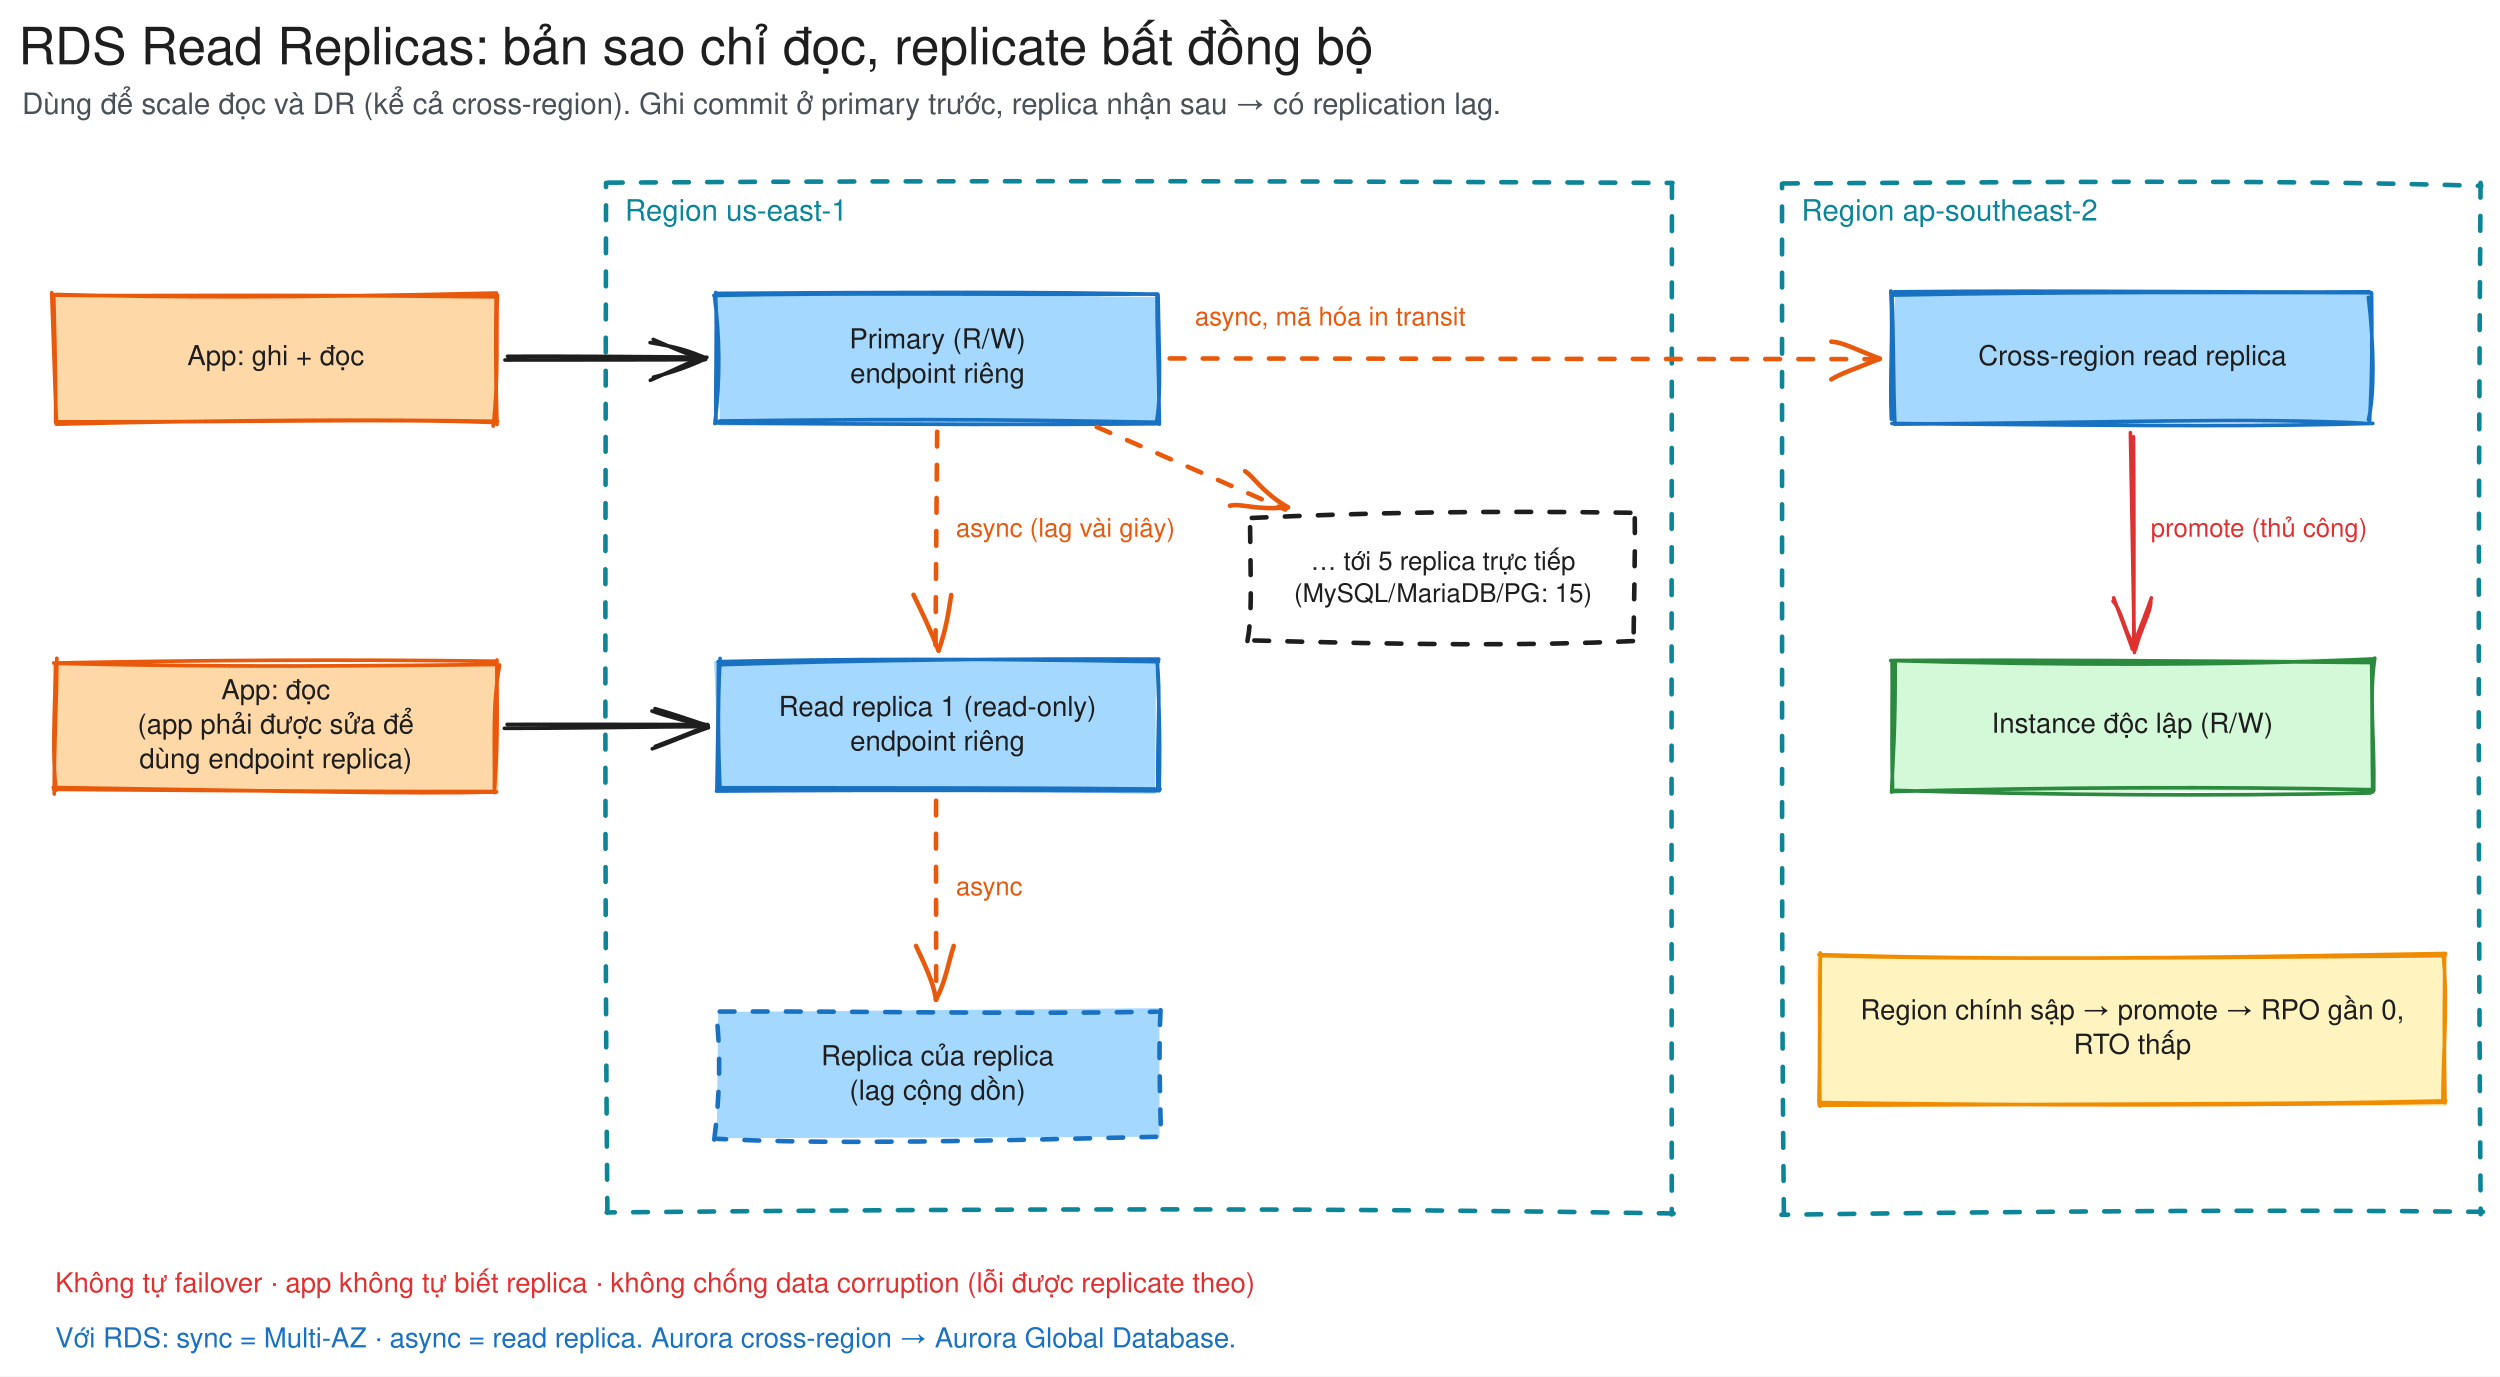
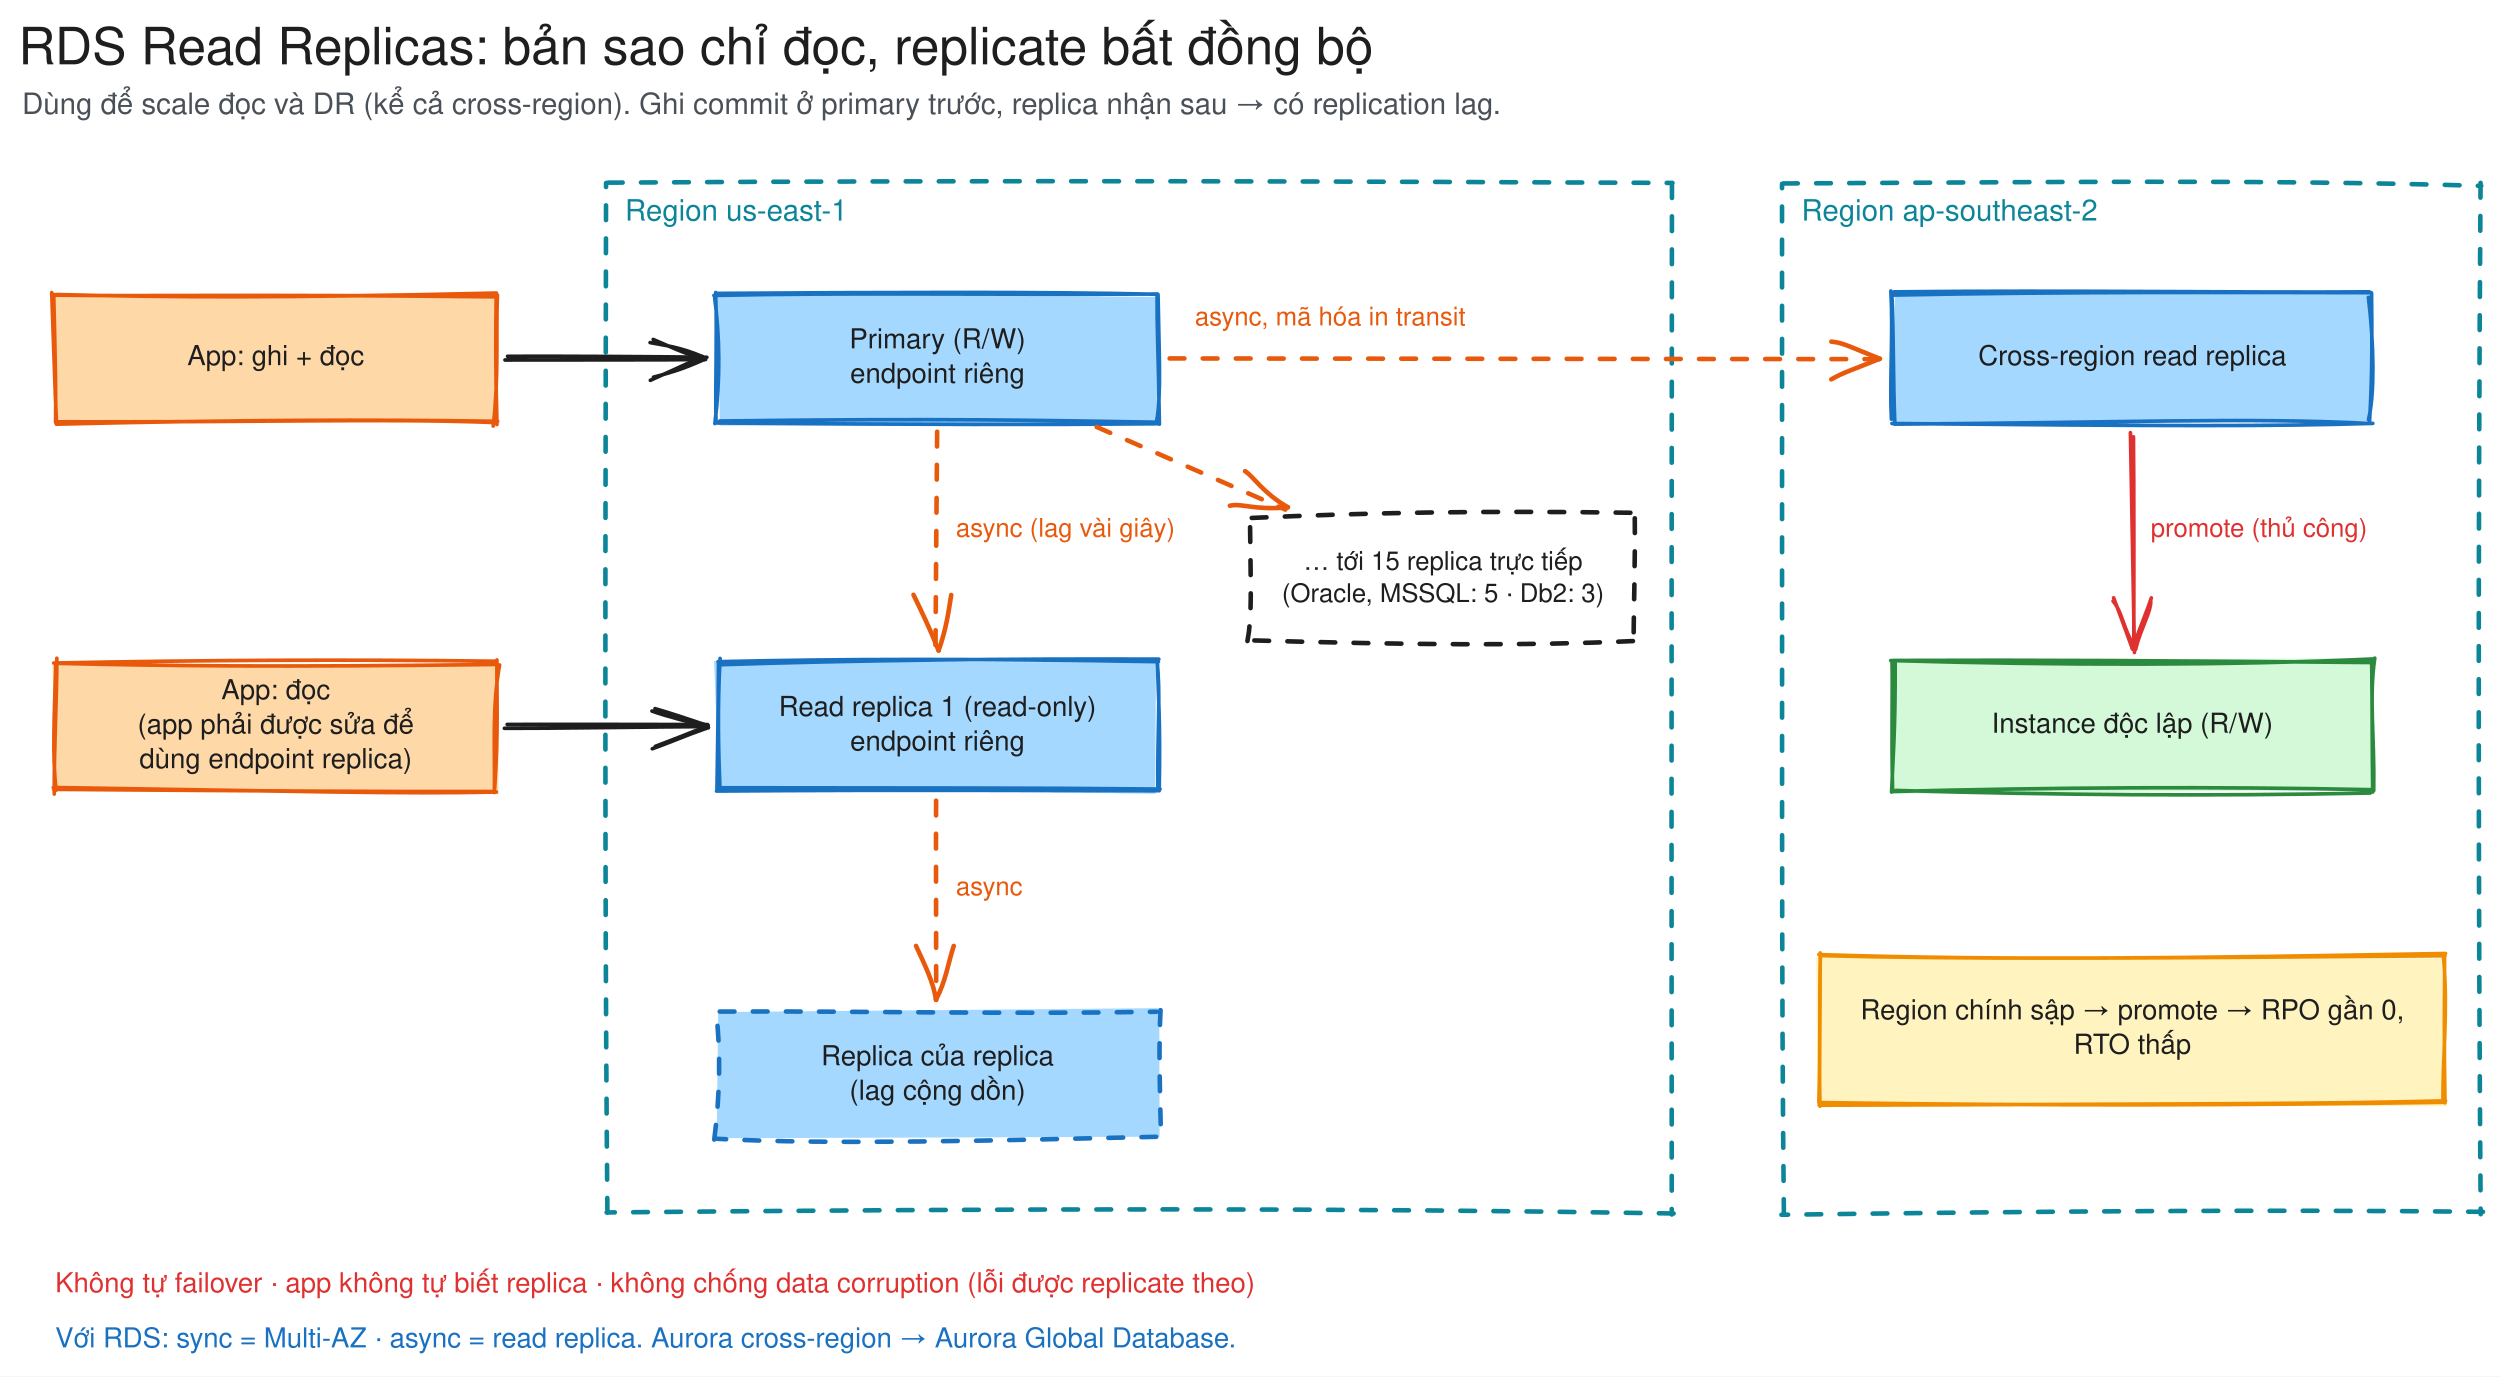
<svg xmlns="http://www.w3.org/2000/svg" version="1.1" viewBox="0 0 1360 748.75" width="1360" height="748.75">
  <defs>
    <style>
      @font-face {
        font-family: "Virgil";
        src: url("https://excalidraw.com/Virgil.woff2");
      }
      @font-face {
        font-family: "Cascadia";
        src: url("https://excalidraw.com/Cascadia.woff2");
      }
    </style>
  </defs>
  <rect x="0" y="0" width="1360" height="748.75" fill="#ffffff" />
  <g transform="translate(10 10) rotate(0 373.1 17.5)">
    <text x="0" y="25" font-family="Helvetica, Segoe UI Emoji" font-size="28px" fill="#1e1e1e" text-anchor="start" style="white-space: pre;" direction="ltr">RDS Read Replicas: bản sao chỉ đọc, replicate bất đồng bộ</text>
  </g>
  <g transform="translate(12 48) rotate(0 416.64 10)">
    <text x="0" y="14" font-family="Helvetica, Segoe UI Emoji" font-size="16px" fill="#495057" text-anchor="start" style="white-space: pre;" direction="ltr">Dùng để scale đọc và DR (kể cả cross-region). Ghi commit ở primary trước, replica nhận sau → có replication lag.</text>
  </g>
  <g stroke-linecap="round" transform="translate(330 100) rotate(0 290 280)">
    <path d="M0.71 -0.63 C213.53 -2.1, 426.85 -1.23, 579.82 -0.49 M579.54 -0.31 C579.55 121.53, 579.13 243.76, 579.43 560.67 M580.43 560.13 C402.03 557.13, 224.31 557.38, 0.03 559.57 M0.43 559.72 C-0.6 442.59, -1.04 323.64, -0.31 -0.45" stroke="#0c8599" stroke-width="2.5" fill="none" stroke-dasharray="8 10" />
  </g>
  <g transform="translate(340 106) rotate(0 65.76 10)">
    <text x="0" y="14" font-family="Helvetica, Segoe UI Emoji" font-size="16px" fill="#0c8599" text-anchor="start" style="white-space: pre;" direction="ltr">Region us-east-1</text>
  </g>
  <g stroke-linecap="round" transform="translate(970 100) rotate(0 190 280)">
    <path d="M-0.02 -0.2 C129.68 -0.72, 257 -2.55, 379.79 1.11 M379.43 -0.5 C377.98 198.01, 378.23 396.41, 379.49 560.51 M380.71 559.23 C262.45 557.97, 146.78 558.88, -0.88 560.83 M0.43 560.37 C-0.96 432.93, -0.44 305.99, -0.58 0.03" stroke="#0c8599" stroke-width="2.5" fill="none" stroke-dasharray="8 10" />
  </g>
  <g transform="translate(980 106) rotate(0 86.96 10)">
    <text x="0" y="14" font-family="Helvetica, Segoe UI Emoji" font-size="16px" fill="#0c8599" text-anchor="start" style="white-space: pre;" direction="ltr">Region ap-southeast-2</text>
  </g>
  <g stroke-linecap="round" transform="translate(30 160) rotate(0 120 35)">
    <path d="M-0.03 0.23 L240.65 -0.53 L241.07 69.58 L0.51 68.26" stroke="none" stroke-width="0" fill="#ffd8a8" />
    <path d="M-1.18 0.55 C49.63 1.29, 98.97 -0.03, 240.5 1.5 M0.52 0.2 C63.21 1.86, 124.43 2.12, 240.04 -0.59 M240.61 0.57 C239.73 20.62, 241.44 45.34, 238.3 71.76 M239.94 0.23 C239.69 19.4, 239.43 38.38, 240.34 70.92 M239.95 69.89 C177.78 67.48, 113.33 69.89, 1.12 69.41 M240.71 69.19 C170.26 68.14, 100.8 68.36, 0.66 70.75 M0.65 68.06 C-0.11 52.34, -0.57 34.01, -1.88 -0.84 M0.24 69.79 C0.44 55.86, 0.24 41.72, -0.77 0.2" stroke="#e8590c" stroke-width="2" fill="none" />
  </g>
  <g transform="translate(102.6 185.625) rotate(0 47.4 9.375)">
    <text x="47.4" y="13" font-family="Helvetica, Segoe UI Emoji" font-size="15px" fill="#1e1e1e" text-anchor="middle" style="white-space: pre;" direction="ltr">App: ghi + đọc</text>
  </g>
  <g stroke-linecap="round" transform="translate(30 360) rotate(0 120 35)">
    <path d="M-1.4 1.72 L241.42 1.7 L241.08 71.85 L-0.21 70.1" stroke="none" stroke-width="0" fill="#ffd8a8" />
    <path d="M0.9 0.86 C60.88 2.29, 120.17 2.95, 239.75 1.48 M-0.8 0.69 C78.52 -0.92, 158.59 -1.33, 239.71 -0.3 M241.8 1.74 C237.57 24.64, 239.32 46.68, 238.94 71.16 M240.33 -0.99 C240.13 17.9, 241.24 37.62, 239.08 69.07 M240.04 70.86 C188.96 72.01, 134.85 70.46, -1.02 68.39 M239.4 70.58 C177.26 70.71, 115.69 70.29, -0.78 69.41 M-0.48 71.96 C-0.64 44.79, 0.93 21.79, 0.92 -1.91 M0.51 69.9 C-1.61 50.85, -0.5 31.03, 0.38 0.64" stroke="#e8590c" stroke-width="2" fill="none" />
  </g>
  <g transform="translate(73.2 366.875) rotate(0 76.8 28.125)">
    <text x="76.8" y="13.5" font-family="Helvetica, Segoe UI Emoji" font-size="15px" fill="#1e1e1e" text-anchor="middle" style="white-space: pre;" direction="ltr">App: đọc</text>
    <text x="76.8" y="32.25" font-family="Helvetica, Segoe UI Emoji" font-size="15px" fill="#1e1e1e" text-anchor="middle" style="white-space: pre;" direction="ltr">(app phải được sửa để</text>
    <text x="76.8" y="51" font-family="Helvetica, Segoe UI Emoji" font-size="15px" fill="#1e1e1e" text-anchor="middle" style="white-space: pre;" direction="ltr">dùng endpoint replica)</text>
  </g>
  <g stroke-linecap="round" transform="translate(390 160) rotate(0 120 35)">
    <path d="M0.44 -0.93 L238.94 1.51 L239.48 71.15 L1.62 71.52" stroke="none" stroke-width="0" fill="#a5d8ff" />
    <path d="M-1.65 0.73 C69.08 -0.84, 141.62 0.39, 238.76 -0.03 M0.29 -0.4 C89.14 -0.98, 177.7 -1.39, 239.92 0.09 M239.99 0.64 C240.37 28.11, 241.93 55.69, 239.13 69.41 M239.45 -0.13 C239.3 16.37, 240.12 34.44, 240.72 70.76 M239.29 69.68 C180.1 68.74, 123.8 67.45, 1.5 69.03 M239.75 70.53 C177.34 71.12, 112.89 71, -0.5 70.1 M-1.11 70.41 C1.98 45.99, 1.5 22.61, -1.22 1.99 M-0.49 70.04 C-0.97 47.32, 0.18 23.16, -0.65 -0.87" stroke="#1971c2" stroke-width="2" fill="none" />
  </g>
  <g transform="translate(458.925 176.25) rotate(0 51.075 18.75)">
    <text x="51.075" y="13.25" font-family="Helvetica, Segoe UI Emoji" font-size="15px" fill="#1e1e1e" text-anchor="middle" style="white-space: pre;" direction="ltr">Primary (R/W)</text>
    <text x="51.075" y="32" font-family="Helvetica, Segoe UI Emoji" font-size="15px" fill="#1e1e1e" text-anchor="middle" style="white-space: pre;" direction="ltr">endpoint riêng</text>
  </g>
  <g stroke-linecap="round" transform="translate(390 360) rotate(0 120 35)">
    <path d="M-1.52 -0.38 L238.86 0.41 L238.48 71.85 L1.04 68.4" stroke="none" stroke-width="0" fill="#a5d8ff" />
    <path d="M1.26 1.63 C79.18 -0.89, 157.55 -1.73, 240.39 -1.43 M0.62 -0.05 C67.82 -1.56, 134.46 -1.79, 240.16 -0.04 M239.36 -0.87 C241.54 17.49, 239.49 36.69, 239.89 69.43 M239.66 -0.57 C239.91 16.59, 241.4 31.78, 240.6 70.17 M241.05 69.25 C173.65 68.56, 107.96 68.68, 1.45 68.53 M239.55 70.17 C173.61 70.13, 106.47 69.56, -0.21 70.34 M1.67 69.19 C0.89 48.3, 0.19 27.05, 1.73 -1.82 M0.02 69.28 C0.22 49.59, 0.78 29.22, 0.87 0.38" stroke="#1971c2" stroke-width="2" fill="none" />
  </g>
  <g transform="translate(419.25 376.25) rotate(0 90.75 18.75)">
    <text x="90.75" y="13.25" font-family="Helvetica, Segoe UI Emoji" font-size="15px" fill="#1e1e1e" text-anchor="middle" style="white-space: pre;" direction="ltr">Read replica 1 (read-only)</text>
    <text x="90.75" y="32" font-family="Helvetica, Segoe UI Emoji" font-size="15px" fill="#1e1e1e" text-anchor="middle" style="white-space: pre;" direction="ltr">endpoint riêng</text>
  </g>
  <g stroke-linecap="round" transform="translate(680 280) rotate(0 105 35)">
    <path d="M0.45 -1.24 L210.85 -0.95 L211.38 69.02 L-0.74 68.08" stroke="none" stroke-width="0" fill="#ffffff" />
    <path d="M0.97 1.76 C63.65 -1.14, 126.04 -2.28, 208.53 -1.04 M209.32 1.96 C209.56 27.11, 208.75 49.84, 208.64 70.96 M208.32 68.74 C149.8 71.44, 86.34 70.76, -0.92 68.32 M-1.39 68.7 C1.14 55.59, 0.42 41.56, -0.04 0.08" stroke="#1e1e1e" stroke-width="2.5" fill="none" stroke-dasharray="8 10" />
  </g>
  <g transform="translate(700.16 297.5) rotate(0 84.84 17.5)">
-     <text x="84.84" y="12.5" font-family="Helvetica, Segoe UI Emoji" font-size="14px" fill="#1e1e1e" text-anchor="middle" style="white-space: pre;" direction="ltr">… tới 5 replica trực tiếp</text>
-     <text x="84.84" y="30" font-family="Helvetica, Segoe UI Emoji" font-size="14px" fill="#1e1e1e" text-anchor="middle" style="white-space: pre;" direction="ltr">(MySQL/MariaDB/PG: 15)</text>
+     <text x="84.84" y="12.5" font-family="Helvetica, Segoe UI Emoji" font-size="14px" fill="#1e1e1e" text-anchor="middle" style="white-space: pre;" direction="ltr">… tới 15 replica trực tiếp</text>
+     <text x="84.84" y="30" font-family="Helvetica, Segoe UI Emoji" font-size="14px" fill="#1e1e1e" text-anchor="middle" style="white-space: pre;" direction="ltr">(Oracle, MSSQL: 5 · Db2: 3)</text>
  </g>
  <g stroke-linecap="round" transform="translate(390 550) rotate(0 120 35)">
    <path d="M0.66 0.53 L240.66 -1.57 L240.83 68.39 L-0.1 69.19" stroke="none" stroke-width="0" fill="#a5d8ff" />
    <path d="M1.55 0.29 C78.31 -0.13, 156.16 1.87, 239.06 0.39 M241.34 -0.44 C240.36 18.53, 240.78 38.6, 241.66 70.75 M238.97 68.42 C152.11 70.44, 61.64 72.83, 0.37 69.52 M-1.44 69.92 C1.73 45.23, 2.07 20.74, -0.43 0.94" stroke="#1971c2" stroke-width="2.5" fill="none" stroke-dasharray="8 10" />
  </g>
  <g transform="translate(444.3 566.25) rotate(0 65.7 18.75)">
    <text x="65.7" y="13.25" font-family="Helvetica, Segoe UI Emoji" font-size="15px" fill="#1e1e1e" text-anchor="middle" style="white-space: pre;" direction="ltr">Replica của replica</text>
    <text x="65.7" y="32" font-family="Helvetica, Segoe UI Emoji" font-size="15px" fill="#1e1e1e" text-anchor="middle" style="white-space: pre;" direction="ltr">(lag cộng dồn)</text>
  </g>
  <g stroke-linecap="round" transform="translate(1030 160) rotate(0 130 35)">
    <path d="M0.92 -1.95 L259.22 -0.27 L259.42 69.1 L-0.68 70.49" stroke="none" stroke-width="0" fill="#a5d8ff" />
    <path d="M0.4 -1.24 C95.71 -2.25, 192.61 -0.71, 258.9 -1.25 M-0.52 0.54 C94.58 -1.36, 188.87 -0.9, 259.99 -0.78 M258.4 1.75 C261.53 27.47, 261.84 55, 258.43 68.27 M260.13 -0.56 C260.32 21.23, 260.69 41.02, 259.03 69.45 M259.61 70.38 C190.94 66.96, 124.52 69.98, 0.57 70.73 M260.8 70.32 C206.17 71.96, 153.04 71.83, -0.78 70.38 M-1.08 68.04 C-2.16 47.8, -0.08 21.97, -1.37 -1.71 M0.79 70.33 C-0.2 45.1, 0.19 21.59, -0.81 0.18" stroke="#1971c2" stroke-width="2" fill="none" />
  </g>
  <g transform="translate(1068.725 185.625) rotate(0 91.275 9.375)">
    <text x="91.275" y="13" font-family="Helvetica, Segoe UI Emoji" font-size="15px" fill="#1e1e1e" text-anchor="middle" style="white-space: pre;" direction="ltr">Cross-region read replica</text>
  </g>
  <g stroke-linecap="round" transform="translate(1030 360) rotate(0 130 35)">
    <path d="M0.22 -0.55 L258.9 -2 L260.61 69.67 L-0.9 71.76" stroke="none" stroke-width="0" fill="#d3f9d8" />
    <path d="M-1.45 -0.67 C89.54 1.96, 181.1 2.19, 261.36 -1.55 M0.23 -0.72 C76.96 -1.08, 153.53 -0.55, 260.36 0.43 M261.88 -1.98 C258.67 19.86, 261.82 40.28, 261.31 70.08 M260.16 -0.26 C260.53 23.22, 260.41 49.14, 260.76 70.86 M259.42 71.41 C172.73 73.21, 86.3 72.48, 1.35 69.99 M260.3 69.59 C174.27 67.82, 87.81 68.32, -0.64 70.58 M-0.98 70.9 C-0.36 53.91, 1.16 37.64, 0.97 -0.03 M-0.43 69.45 C-1.13 42.21, -0.36 14.45, -0.74 -0.43" stroke="#2b8a3e" stroke-width="2" fill="none" />
  </g>
  <g transform="translate(1081.85 385.625) rotate(0 78.15 9.375)">
    <text x="78.15" y="13" font-family="Helvetica, Segoe UI Emoji" font-size="15px" fill="#1e1e1e" text-anchor="middle" style="white-space: pre;" direction="ltr">Instance độc lập (R/W)</text>
  </g>
  <g stroke-linecap="round" transform="translate(990 520) rotate(0 170 40)">
    <path d="M-1.99 0.79 L338.06 1.36 L340.95 81.8 L-1.38 81.2" stroke="none" stroke-width="0" fill="#fff3bf" />
    <path d="M-0.53 -0.71 C100.59 2.54, 199.34 1.23, 340.38 -1.31 M0.67 -0.14 C78.88 1.85, 158.41 1.45, 340.09 -0.06 M339.16 -0.12 C342 29.45, 338.54 57.59, 339.02 79.52 M339.83 0.92 C339.92 23.01, 339.41 45.03, 340.08 79.96 M340.37 78.86 C271.66 80.58, 203.42 80.54, -0.39 81.25 M340.11 79.64 C234.54 81.22, 129.04 81.7, -0.13 79.8 M0.07 81.77 C-0.45 60.14, 0.15 40.24, 0.2 -1.6 M-0.54 79.68 C0.41 49.56, -0.37 17.25, 0.28 0.66" stroke="#f08c00" stroke-width="2" fill="none" />
  </g>
  <g transform="translate(1018.625 541.25) rotate(0 141.375 18.75)">
    <text x="141.375" y="13.25" font-family="Helvetica, Segoe UI Emoji" font-size="15px" fill="#1e1e1e" text-anchor="middle" style="white-space: pre;" direction="ltr">Region chính sập → promote → RPO gần 0,</text>
    <text x="141.375" y="32" font-family="Helvetica, Segoe UI Emoji" font-size="15px" fill="#1e1e1e" text-anchor="middle" style="white-space: pre;" direction="ltr">RTO thấp</text>
  </g>
  <g stroke-linecap="round">
    <g transform="translate(276 195) rotate(0 54 0)">
      <path d="M0.12 -1.17 C18.34 -1.37, 90.54 -0.95, 108.52 -0.64 M-1.28 0.84 C16.9 0.72, 89.76 0.92, 107.85 0.56" stroke="#1e1e1e" stroke-width="2" fill="none" />
    </g>
    <g transform="translate(276 195) rotate(0 54 0)">
      <path d="M77.79 11.89 C85.11 8.58, 93.78 4.75, 106.14 -1.02 M79.49 10.18 C87.5 8.02, 94.87 6.14, 107.03 0.55" stroke="#1e1e1e" stroke-width="2" fill="none" />
    </g>
    <g transform="translate(276 195) rotate(0 54 0)">
      <path d="M77.65 -8.63 C85.11 -7.2, 93.8 -6.28, 106.14 -1.02 M79.34 -10.34 C87.51 -6.91, 94.93 -3.2, 107.03 0.55" stroke="#1e1e1e" stroke-width="2" fill="none" />
    </g>
  </g>
  <g stroke-linecap="round">
    <g transform="translate(276 395) rotate(0 54 0)">
      <path d="M-0.1 -0.92 C18.05 -0.95, 90.75 -0.95, 108.94 -0.84 M-1.61 1.21 C16.45 1.36, 90.08 0.3, 108.48 0.26" stroke="#1e1e1e" stroke-width="2" fill="none" />
    </g>
    <g transform="translate(276 395) rotate(0 54 0)">
      <path d="M78.85 12.33 C87.58 9.27, 97.11 5.04, 109.33 0.8 M80.5 11.02 C88.92 7.77, 96.73 4.84, 109.21 -0.2" stroke="#1e1e1e" stroke-width="2" fill="none" />
    </g>
    <g transform="translate(276 395) rotate(0 54 0)">
      <path d="M78.67 -8.19 C87.35 -5.01, 96.93 -3, 109.33 0.8 M80.32 -9.5 C88.63 -7.14, 96.49 -4.46, 109.21 -0.2" stroke="#1e1e1e" stroke-width="2" fill="none" />
    </g>
  </g>
  <g stroke-linecap="round">
    <g transform="translate(510 236) rotate(0 0 59)">
      <path d="M-0.19 -1.12 C-0.33 18.39, -1.05 97.7, -1.11 117.67" stroke="#e8590c" stroke-width="2.5" fill="none" stroke-dasharray="8 10" />
    </g>
    <g transform="translate(510 236) rotate(0 0 59)">
      <path d="M-13.06 87.57 C-8.8 96.38, -4.24 105.68, 0.6 117.9" stroke="#e8590c" stroke-width="2.5" fill="none" />
    </g>
    <g transform="translate(510 236) rotate(0 0 59)">
      <path d="M7.46 87.7 C6.04 96.44, 4.91 105.71, 0.6 117.9" stroke="#e8590c" stroke-width="2.5" fill="none" />
    </g>
  </g>
  <g stroke-linecap="round">
    <g transform="translate(510 436) rotate(0 0 54)">
      <path d="M-0.76 -0.42 C-0.96 17.61, -0.63 89.7, -0.71 107.96" stroke="#e8590c" stroke-width="2.5" fill="none" stroke-dasharray="8 10" />
    </g>
    <g transform="translate(510 436) rotate(0 0 54)">
      <path d="M-11.68 78.6 C-7.58 87.52, -2.06 98.48, -0.86 107.77" stroke="#e8590c" stroke-width="2.5" fill="none" />
    </g>
    <g transform="translate(510 436) rotate(0 0 54)">
      <path d="M8.84 78.59 C5.9 87.38, 4.38 98.35, -0.86 107.77" stroke="#e8590c" stroke-width="2.5" fill="none" />
    </g>
  </g>
  <g stroke-linecap="round">
    <g transform="translate(595.7076 232.3997) rotate(0 51.79243 22.60033)">
      <path d="M0.9 -0.12 C18.27 7.29, 86.57 37.37, 103.5 44.81" stroke="#e8590c" stroke-width="2.5" fill="none" stroke-dasharray="8 10" />
    </g>
    <g transform="translate(595.7076 232.3997) rotate(0 51.79243 22.60033)">
      <path d="M73.36 42.71 C80.07 41.22, 86.73 45.35, 104.91 43.55" stroke="#e8590c" stroke-width="2.5" fill="none" />
    </g>
    <g transform="translate(595.7076 232.3997) rotate(0 51.79243 22.60033)">
      <path d="M81.63 23.93 C86.41 26.98, 91.1 35.6, 104.91 43.55" stroke="#e8590c" stroke-width="2.5" fill="none" />
    </g>
  </g>
  <g stroke-linecap="round">
    <g transform="translate(636 195) rotate(0 194 0)">
      <path d="M0.3 -0.01 C65.23 0.01, 323.91 0.42, 388.45 0.38" stroke="#e8590c" stroke-width="2.5" fill="none" stroke-dasharray="8 10" />
    </g>
    <g transform="translate(636 195) rotate(0 194 0)">
      <path d="M360.23 11.37 C366.6 7.65, 371.35 6.38, 386.63 0.14" stroke="#e8590c" stroke-width="2.5" fill="none" />
    </g>
    <g transform="translate(636 195) rotate(0 194 0)">
      <path d="M360.25 -9.15 C366.65 -8.7, 371.4 -5.79, 386.63 0.14" stroke="#e8590c" stroke-width="2.5" fill="none" />
    </g>
  </g>
  <g stroke-linecap="round">
    <g transform="translate(1160 236) rotate(0 0 59)">
      <path d="M-1.05 -0.64 C-0.75 19.19, 0.86 99.28, 1.14 118.95 M0.6 1.63 C0.9 21.15, 0.86 97.87, 0.79 117.33" stroke="#e03131" stroke-width="2" fill="none" />
    </g>
    <g transform="translate(1160 236) rotate(0 0 59)">
      <path d="M-10.5 91.02 C-5.35 97.09, -5.43 104.86, 1.74 117.16 M-10.19 89.23 C-7.42 96.42, -5.1 102.91, 0.04 116.98" stroke="#e03131" stroke-width="2" fill="none" />
    </g>
    <g transform="translate(1160 236) rotate(0 0 59)">
      <path d="M10.02 91.05 C10.15 96.94, 5.05 104.69, 1.74 117.16 M10.33 89.26 C7.95 96.42, 5.11 102.91, 0.04 116.98" stroke="#e03131" stroke-width="2" fill="none" />
    </g>
  </g>
  <g transform="translate(650 165) rotate(0 79.45 8.75)">
    <text x="0" y="12" font-family="Helvetica, Segoe UI Emoji" font-size="14px" fill="#e8590c" text-anchor="start" style="white-space: pre;" direction="ltr">async, mã hóa in transit</text>
  </g>
  <g transform="translate(520 280) rotate(0 60.9 8.75)">
    <text x="0" y="12" font-family="Helvetica, Segoe UI Emoji" font-size="14px" fill="#e8590c" text-anchor="start" style="white-space: pre;" direction="ltr">async (lag vài giây)</text>
  </g>
  <g transform="translate(520 475) rotate(0 18.55 8.75)">
    <text x="0" y="12" font-family="Helvetica, Segoe UI Emoji" font-size="14px" fill="#e8590c" text-anchor="start" style="white-space: pre;" direction="ltr">async</text>
  </g>
  <g transform="translate(1170 280) rotate(0 62.3 8.75)">
    <text x="0" y="12" font-family="Helvetica, Segoe UI Emoji" font-size="14px" fill="#e03131" text-anchor="start" style="white-space: pre;" direction="ltr">promote (thủ công)</text>
  </g>
  <g transform="translate(30 690) rotate(0 349.725 9.375)">
    <text x="0" y="13" font-family="Helvetica, Segoe UI Emoji" font-size="15px" fill="#e03131" text-anchor="start" style="white-space: pre;" direction="ltr">Không tự failover · app không tự biết replica · không chống data corruption (lỗi được replicate theo)</text>
  </g>
  <g transform="translate(30 720) rotate(0 337.2 9.375)">
    <text x="0" y="13" font-family="Helvetica, Segoe UI Emoji" font-size="15px" fill="#1971c2" text-anchor="start" style="white-space: pre;" direction="ltr">Với RDS: sync = Multi-AZ · async = read replica. Aurora cross-region → Aurora Global Database.</text>
  </g>
</svg>
